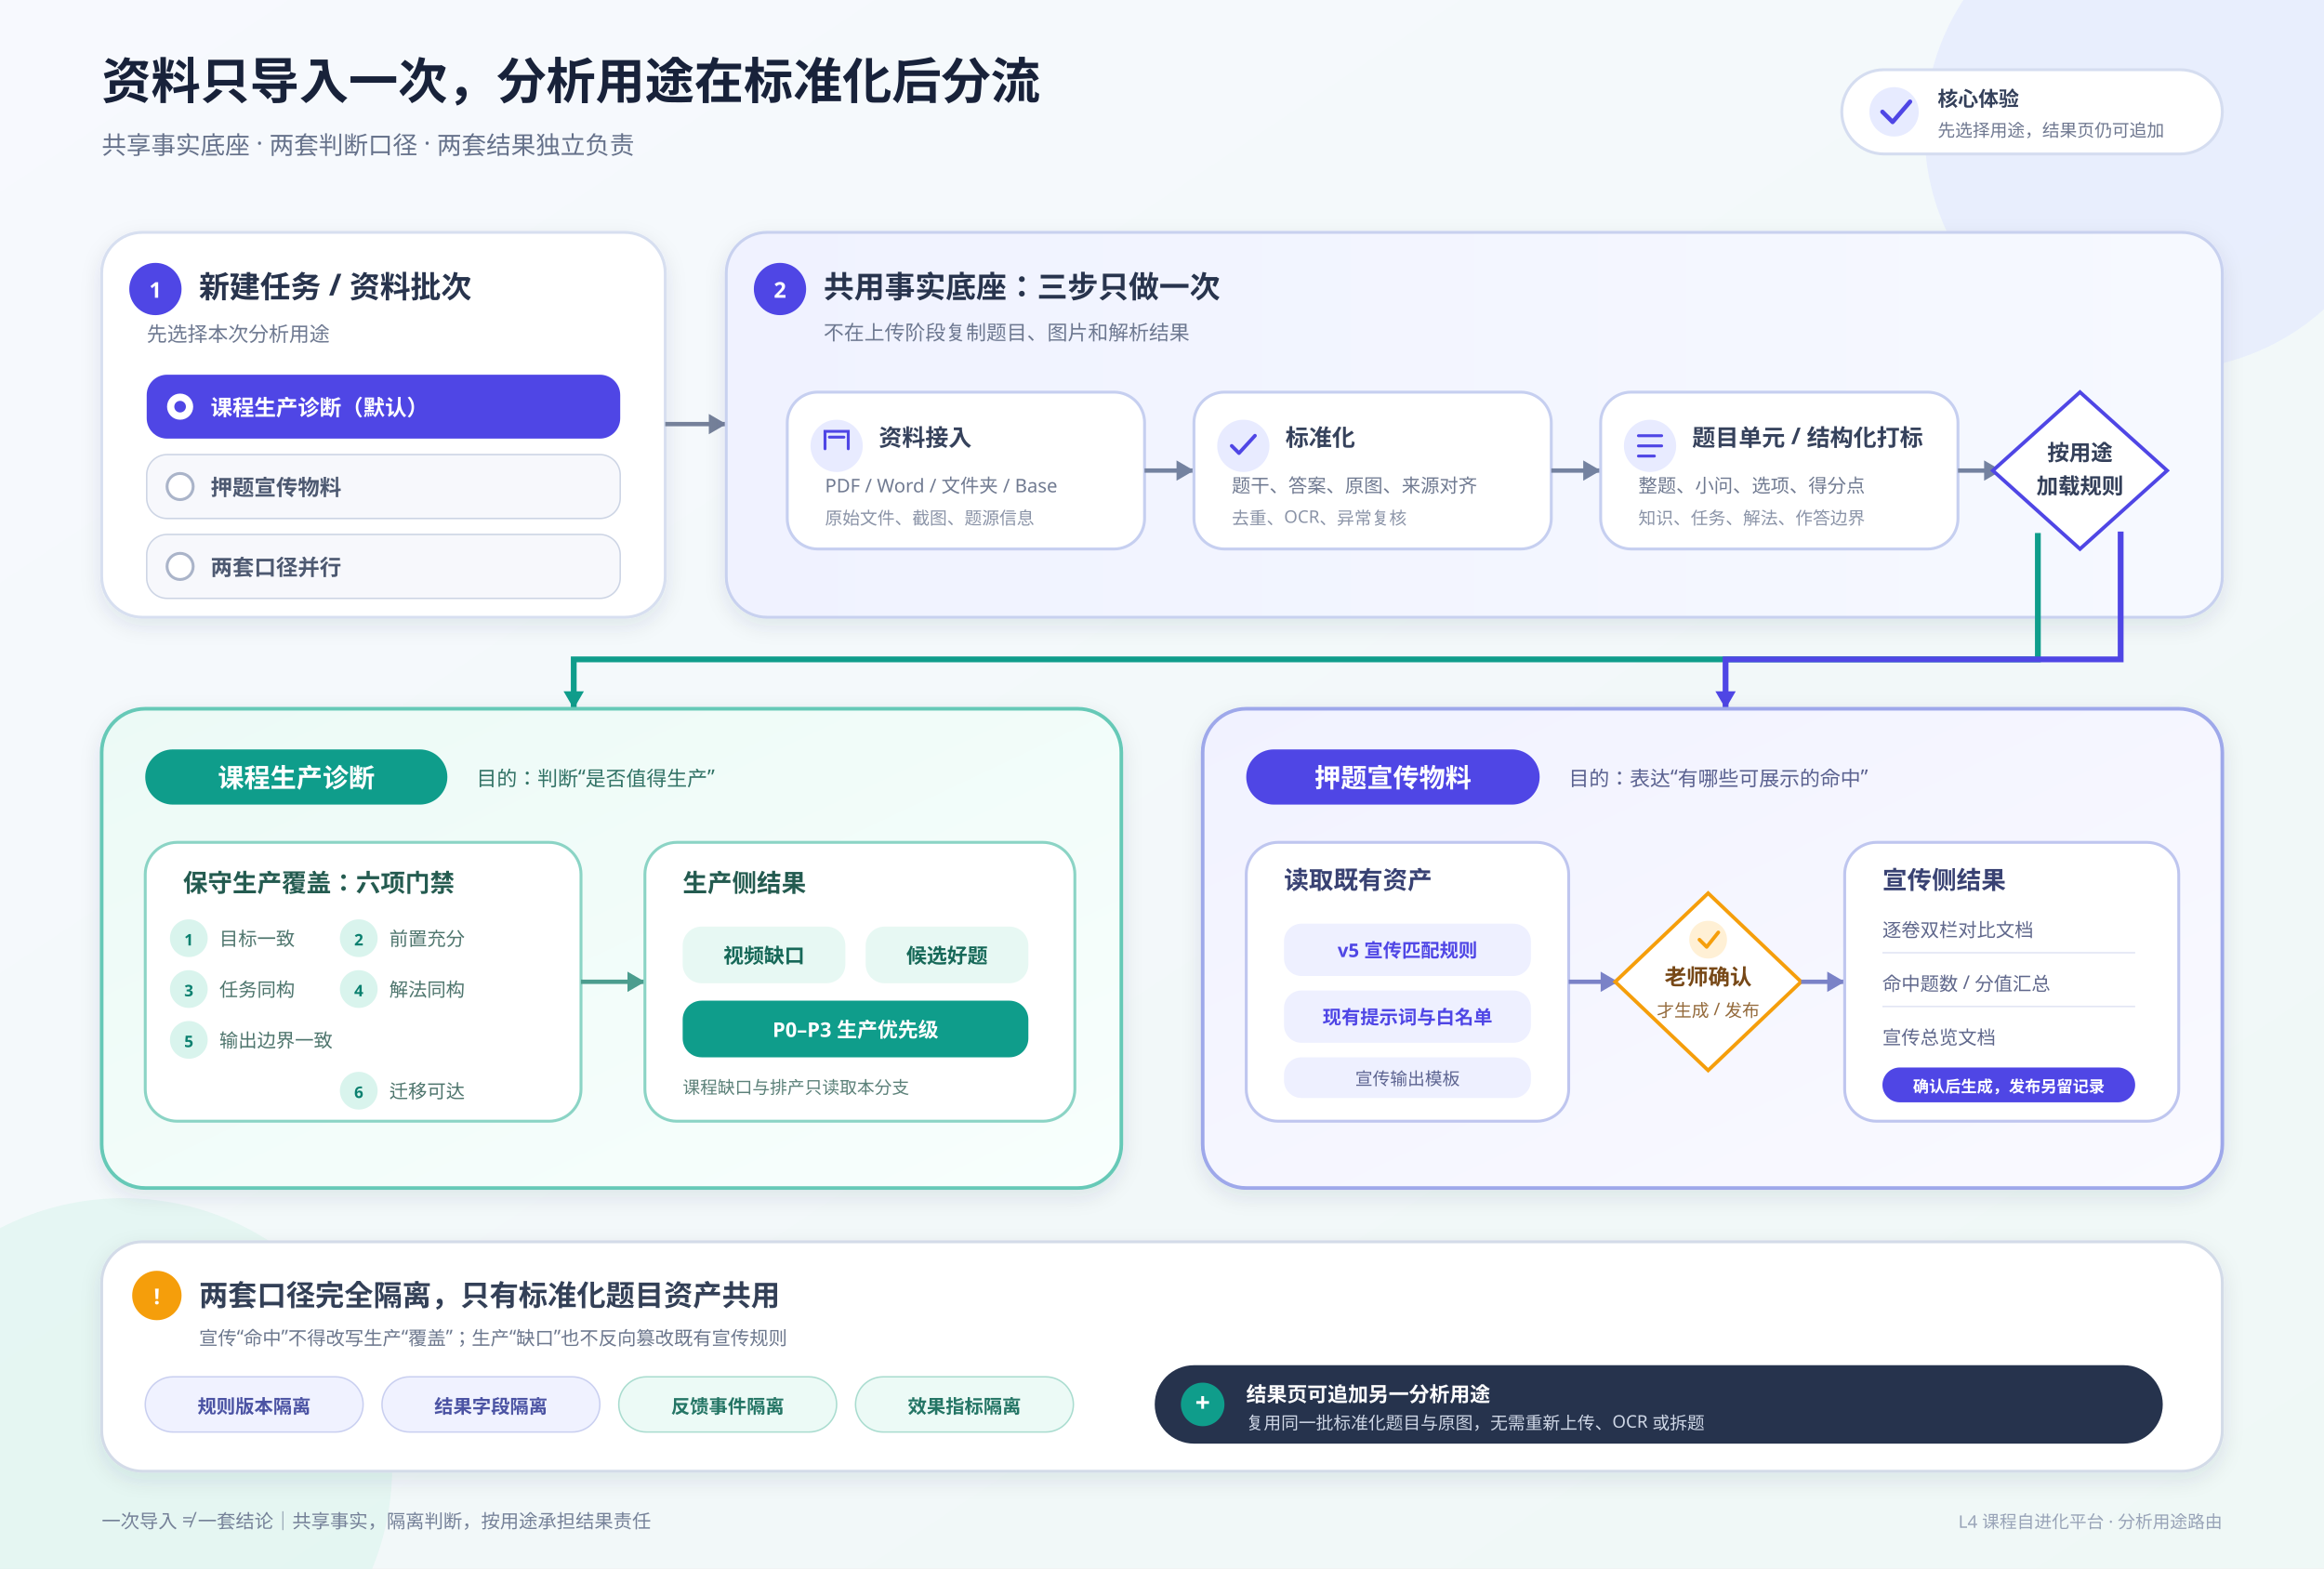
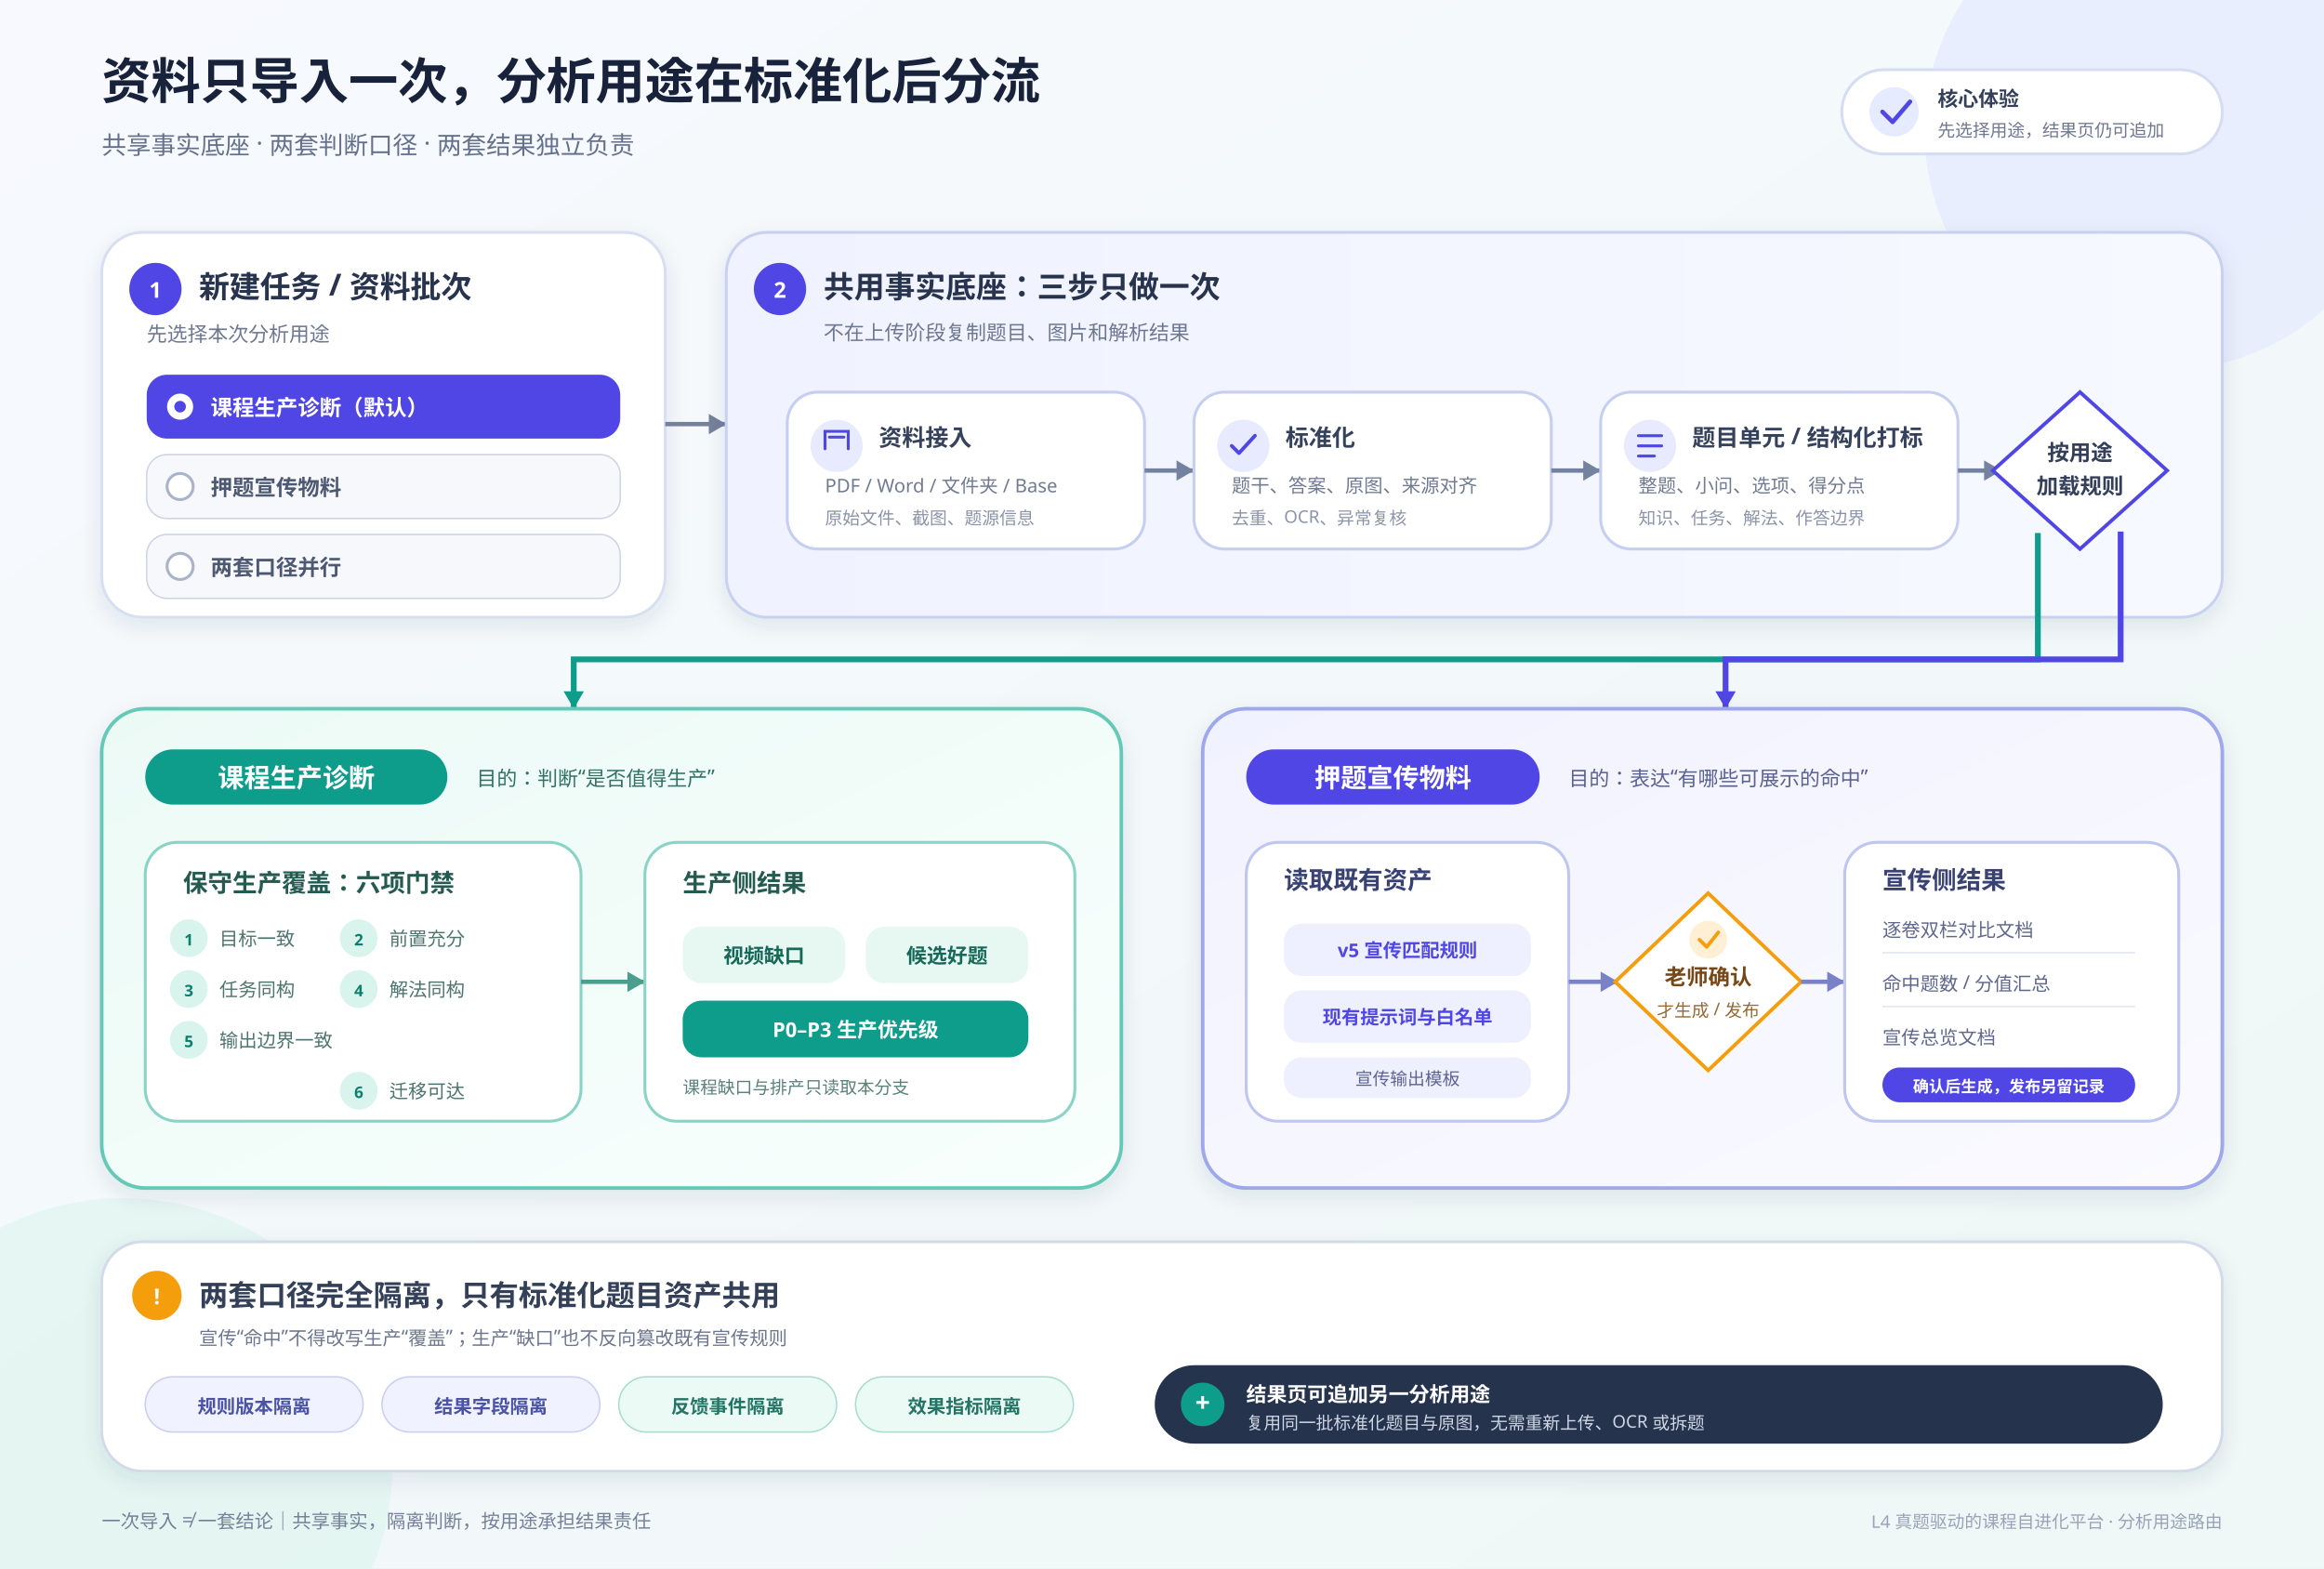
<svg xmlns="http://www.w3.org/2000/svg" viewBox="0 0 1600 1080" width="1600" height="1080" font-family="Noto Sans SC, PingFang SC, Microsoft YaHei, sans-serif">
  <defs>
    <linearGradient id="bg" x1="0" y1="0" x2="1" y2="1">
      <stop offset="0" stop-color="#F7F9FE" />
      <stop offset="1" stop-color="#EFF8F6" />
    </linearGradient>
    <linearGradient id="shared" x1="0" y1="0" x2="1" y2="0">
      <stop offset="0" stop-color="#F0F2FF" />
      <stop offset="1" stop-color="#F6F9FF" />
    </linearGradient>
    <linearGradient id="production" x1="0" y1="0" x2="1" y2="1">
      <stop offset="0" stop-color="#ECFAF6" />
      <stop offset="1" stop-color="#F8FFFD" />
    </linearGradient>
    <linearGradient id="promotion" x1="0" y1="0" x2="1" y2="1">
      <stop offset="0" stop-color="#F1F2FF" />
      <stop offset="1" stop-color="#FAFAFF" />
    </linearGradient>
    <filter id="shadow" x="-10%" y="-10%" width="120%" height="130%">
      <feDropShadow dx="0" dy="5" stdDeviation="7" flood-color="#26334A" flood-opacity="0.10" />
    </filter>
  </defs>
  <rect x="0" y="0" width="1600" height="1080" fill="url(#bg)" />
  <circle cx="1490" cy="90" r="165" fill="#E0E7FF" opacity="0.58" />
  <circle cx="85" cy="1010" r="185" fill="#DDF4EE" opacity="0.65" />
  <text x="70" y="68" font-size="34" font-weight="700" fill="#18223A">资料只导入一次，分析用途在标准化后分流</text>
  <text x="70" y="106" font-size="17" fill="#65718A">共享事实底座 · 两套判断口径 · 两套结果独立负责</text>
  <rect x="1268" y="48" width="262" height="58" rx="29" fill="#FFFFFF" stroke="#D5DDF0" stroke-width="2" />
  <circle cx="1304" cy="77" r="17" fill="#E7EBFF" />
  <path d="M1296 77 L1303 84 L1315 70" fill="none" stroke="#4F46E5" stroke-width="3" stroke-linecap="round" stroke-linejoin="round" />
  <text x="1334" y="73" font-size="14" font-weight="700" fill="#34405A">核心体验</text>
  <text x="1334" y="94" font-size="12" fill="#6F7890">先选择用途，结果页仍可追加</text>
  <rect x="70" y="160" width="388" height="265" rx="28" fill="#FFFFFF" stroke="#D7DFF0" stroke-width="2" filter="url(#shadow)" />
  <circle cx="107" cy="199" r="18" fill="#4F46E5" />
  <text x="107" y="205" text-anchor="middle" font-size="15" font-weight="700" fill="#FFFFFF">1</text>
  <text x="137" y="205" font-size="21" font-weight="700" fill="#28344D">新建任务 / 资料批次</text>
  <text x="101" y="235" font-size="14" fill="#6D7890">先选择本次分析用途</text>
  <rect x="101" y="258" width="326" height="44" rx="14" fill="#4F46E5" />
  <circle cx="124" cy="280" r="9" fill="#FFFFFF" />
  <circle cx="124" cy="280" r="4" fill="#4F46E5" />
  <text x="145" y="286" font-size="15" font-weight="700" fill="#FFFFFF">课程生产诊断（默认）</text>
  <rect x="101" y="313" width="326" height="44" rx="14" fill="#F7F8FC" stroke="#CCD4E4" />
  <circle cx="124" cy="335" r="9" fill="#FFFFFF" stroke="#AAB4C9" stroke-width="2" />
  <text x="145" y="341" font-size="15" font-weight="600" fill="#4D5971">押题宣传物料</text>
  <rect x="101" y="368" width="326" height="44" rx="14" fill="#F7F8FC" stroke="#CCD4E4" />
  <circle cx="124" cy="390" r="9" fill="#FFFFFF" stroke="#AAB4C9" stroke-width="2" />
  <text x="145" y="396" font-size="15" font-weight="600" fill="#4D5971">两套口径并行</text>
  <polyline points="458,292 500,292" fill="none" stroke="#75819A" stroke-width="3" />
  <polygon points="500,292 488,285 488,299" fill="#75819A" />
  <rect x="500" y="160" width="1030" height="265" rx="28" fill="url(#shared)" stroke="#C8D1EF" stroke-width="2" filter="url(#shadow)" />
  <circle cx="537" cy="199" r="18" fill="#4F46E5" />
  <text x="537" y="205" text-anchor="middle" font-size="15" font-weight="700" fill="#FFFFFF">2</text>
  <text x="567" y="205" font-size="21" font-weight="700" fill="#28344D">共用事实底座：三步只做一次</text>
  <text x="567" y="234" font-size="14" fill="#6D7890">不在上传阶段复制题目、图片和解析结果</text>
  <rect x="542" y="270" width="246" height="108" rx="21" fill="#FFFFFF" stroke="#C6CFF0" stroke-width="2" />
  <circle cx="576" cy="307" r="18" fill="#E8EBFF" />
  <path d="M568 309 L568 297 L584 297 L584 309 M571 301 L581 301" fill="none" stroke="#4F46E5" stroke-width="2" stroke-linecap="round" />
  <text x="605" y="307" font-size="16" font-weight="700" fill="#36425C">资料接入</text>
  <text x="568" y="339" font-size="13" fill="#707A91">PDF / Word / 文件夹 / Base</text>
  <text x="568" y="361" font-size="12" fill="#8A93A7">原始文件、截图、题源信息</text>
  <polyline points="788,324 822,324" fill="none" stroke="#7482A0" stroke-width="3" />
  <polygon points="822,324 810,317 810,331" fill="#7482A0" />
  <rect x="822" y="270" width="246" height="108" rx="21" fill="#FFFFFF" stroke="#C6CFF0" stroke-width="2" />
  <circle cx="856" cy="307" r="18" fill="#E8EBFF" />
  <path d="M848 307 L853 312 L864 300" fill="none" stroke="#4F46E5" stroke-width="2.5" stroke-linecap="round" stroke-linejoin="round" />
  <text x="885" y="307" font-size="16" font-weight="700" fill="#36425C">标准化</text>
  <text x="848" y="339" font-size="13" fill="#707A91">题干、答案、原图、来源对齐</text>
  <text x="848" y="361" font-size="12" fill="#8A93A7">去重、OCR、异常复核</text>
  <polyline points="1068,324 1102,324" fill="none" stroke="#7482A0" stroke-width="3" />
  <polygon points="1102,324 1090,317 1090,331" fill="#7482A0" />
  <rect x="1102" y="270" width="246" height="108" rx="21" fill="#FFFFFF" stroke="#C6CFF0" stroke-width="2" />
  <circle cx="1136" cy="307" r="18" fill="#E8EBFF" />
  <path d="M1128 300 L1144 300 M1128 307 L1144 307 M1128 314 L1139 314" fill="none" stroke="#4F46E5" stroke-width="2" stroke-linecap="round" />
  <text x="1165" y="307" font-size="16" font-weight="700" fill="#36425C">题目单元 / 结构化打标</text>
  <text x="1128" y="339" font-size="13" fill="#707A91">整题、小问、选项、得分点</text>
  <text x="1128" y="361" font-size="12" fill="#8A93A7">知识、任务、解法、作答边界</text>
  <polyline points="1348,324 1378,324" fill="none" stroke="#7482A0" stroke-width="3" />
  <polygon points="1378,324 1366,317 1366,331" fill="#7482A0" />
  <polygon points="1432,270 1492,324 1432,378 1372,324" fill="#FFFFFF" stroke="#4F46E5" stroke-width="2.5" />
  <text x="1432" y="317" text-anchor="middle" font-size="15" font-weight="700" fill="#34405A">按用途</text>
  <text x="1432" y="340" text-anchor="middle" font-size="15" font-weight="700" fill="#34405A">加载规则</text>
  <polyline points="1403,367 1403,454 395,454 395,488" fill="none" stroke="#0F9D8B" stroke-width="4" />
  <polygon points="395,488 388,476 402,476" fill="#0F9D8B" />
  <rect x="70" y="488" width="702" height="330" rx="30" fill="url(#production)" stroke="#66C9B7" stroke-width="2.5" filter="url(#shadow)" />
  <rect x="100" y="516" width="208" height="38" rx="19" fill="#0F9D8B" />
  <text x="204" y="542" text-anchor="middle" font-size="18" font-weight="700" fill="#FFFFFF">课程生产诊断</text>
  <text x="328" y="541" font-size="14" fill="#317265">目的：判断“是否值得生产”</text>
  <rect x="100" y="580" width="300" height="192" rx="22" fill="#FFFFFF" stroke="#8BD4C5" stroke-width="2" />
  <text x="126" y="614" font-size="17" font-weight="700" fill="#245B50">保守生产覆盖：六项门禁</text>
  <circle cx="130" cy="646" r="13" fill="#D9F4ED" />
  <text x="130" y="651" text-anchor="middle" font-size="11" font-weight="700" fill="#0B806F">1</text>
  <text x="151" y="651" font-size="13" fill="#4E756D">目标一致</text>
  <circle cx="247" cy="646" r="13" fill="#D9F4ED" />
  <text x="247" y="651" text-anchor="middle" font-size="11" font-weight="700" fill="#0B806F">2</text>
  <text x="268" y="651" font-size="13" fill="#4E756D">前置充分</text>
  <circle cx="130" cy="681" r="13" fill="#D9F4ED" />
  <text x="130" y="686" text-anchor="middle" font-size="11" font-weight="700" fill="#0B806F">3</text>
  <text x="151" y="686" font-size="13" fill="#4E756D">任务同构</text>
  <circle cx="247" cy="681" r="13" fill="#D9F4ED" />
  <text x="247" y="686" text-anchor="middle" font-size="11" font-weight="700" fill="#0B806F">4</text>
  <text x="268" y="686" font-size="13" fill="#4E756D">解法同构</text>
  <circle cx="130" cy="716" r="13" fill="#D9F4ED" />
  <text x="130" y="721" text-anchor="middle" font-size="11" font-weight="700" fill="#0B806F">5</text>
  <text x="151" y="721" font-size="13" fill="#4E756D">输出边界一致</text>
  <circle cx="247" cy="751" r="13" fill="#D9F4ED" />
  <text x="247" y="756" text-anchor="middle" font-size="11" font-weight="700" fill="#0B806F">6</text>
  <text x="268" y="756" font-size="13" fill="#4E756D">迁移可达</text>
  <polyline points="400,676 444,676" fill="none" stroke="#4B9D8E" stroke-width="3" />
  <polygon points="444,676 432,669 432,683" fill="#4B9D8E" />
  <rect x="444" y="580" width="296" height="192" rx="22" fill="#FFFFFF" stroke="#8BD4C5" stroke-width="2" />
  <text x="470" y="614" font-size="17" font-weight="700" fill="#245B50">生产侧结果</text>
  <rect x="470" y="638" width="112" height="39" rx="13" fill="#E7F8F3" />
  <text x="526" y="663" text-anchor="middle" font-size="14" font-weight="600" fill="#166858">视频缺口</text>
  <rect x="596" y="638" width="112" height="39" rx="13" fill="#E7F8F3" />
  <text x="652" y="663" text-anchor="middle" font-size="14" font-weight="600" fill="#166858">候选好题</text>
  <rect x="470" y="689" width="238" height="39" rx="13" fill="#0F9D8B" />
  <text x="589" y="714" text-anchor="middle" font-size="14" font-weight="700" fill="#FFFFFF">P0–P3 生产优先级</text>
  <text x="470" y="753" font-size="12" fill="#5C8179">课程缺口与排产只读取本分支</text>
  <polyline points="1460,366 1460,454 1188,454 1188,488" fill="none" stroke="#4F46E5" stroke-width="4" />
  <polygon points="1188,488 1181,476 1195,476" fill="#4F46E5" />
  <rect x="828" y="488" width="702" height="330" rx="30" fill="url(#promotion)" stroke="#9EA8EA" stroke-width="2.5" filter="url(#shadow)" />
  <rect x="858" y="516" width="202" height="38" rx="19" fill="#4F46E5" />
  <text x="959" y="542" text-anchor="middle" font-size="18" font-weight="700" fill="#FFFFFF">押题宣传物料</text>
  <text x="1080" y="541" font-size="14" fill="#5B6290">目的：表达“有哪些可展示的命中”</text>
  <rect x="858" y="580" width="222" height="192" rx="22" fill="#FFFFFF" stroke="#BFC6EF" stroke-width="2" />
  <text x="884" y="612" font-size="17" font-weight="700" fill="#394273">读取既有资产</text>
  <rect x="884" y="636" width="170" height="36" rx="12" fill="#EEF0FF" />
  <text x="969" y="659" text-anchor="middle" font-size="13" font-weight="600" fill="#4F46E5">v5 宣传匹配规则</text>
  <rect x="884" y="682" width="170" height="36" rx="12" fill="#EEF0FF" />
  <text x="969" y="705" text-anchor="middle" font-size="13" font-weight="600" fill="#4F46E5">现有提示词与白名单</text>
  <rect x="884" y="728" width="170" height="28" rx="12" fill="#EEF0FF" />
  <text x="969" y="747" text-anchor="middle" font-size="12" fill="#5C6390">宣传输出模板</text>
  <polyline points="1080,676 1114,676" fill="none" stroke="#7A82C7" stroke-width="3" />
  <polygon points="1114,676 1102,669 1102,683" fill="#7A82C7" />
  <polygon points="1176,615 1240,676 1176,737 1112,676" fill="#FFFFFF" stroke="#F59E0B" stroke-width="2.5" />
  <circle cx="1176" cy="647" r="13" fill="#FFF0D5" />
  <path d="M1170 647 L1175 652 L1183 642" fill="none" stroke="#F59E0B" stroke-width="2.5" stroke-linecap="round" stroke-linejoin="round" />
  <text x="1176" y="678" text-anchor="middle" font-size="15" font-weight="700" fill="#774817">老师确认</text>
  <text x="1176" y="700" text-anchor="middle" font-size="12" fill="#93693A">才生成 / 发布</text>
  <polyline points="1240,676 1270,676" fill="none" stroke="#7A82C7" stroke-width="3" />
  <polygon points="1270,676 1258,669 1258,683" fill="#7A82C7" />
  <rect x="1270" y="580" width="230" height="192" rx="22" fill="#FFFFFF" stroke="#BFC6EF" stroke-width="2" />
  <text x="1296" y="612" font-size="17" font-weight="700" fill="#394273">宣传侧结果</text>
  <text x="1296" y="645" font-size="13" fill="#5F678B">逐卷双栏对比文档</text>
  <line x1="1296" y1="656" x2="1470" y2="656" stroke="#E1E4F4" />
  <text x="1296" y="682" font-size="13" fill="#5F678B">命中题数 / 分值汇总</text>
  <line x1="1296" y1="693" x2="1470" y2="693" stroke="#E1E4F4" />
  <text x="1296" y="719" font-size="13" fill="#5F678B">宣传总览文档</text>
  <rect x="1296" y="735" width="174" height="24" rx="12" fill="#4F46E5" />
  <text x="1383" y="752" text-anchor="middle" font-size="11" font-weight="700" fill="#FFFFFF">确认后生成，发布另留记录</text>
  <rect x="70" y="855" width="1460" height="158" rx="28" fill="#FFFFFF" stroke="#D3DBE8" stroke-width="2" filter="url(#shadow)" />
  <circle cx="108" cy="892" r="17" fill="#F59E0B" />
  <text x="108" y="898" text-anchor="middle" font-size="15" font-weight="700" fill="#FFFFFF">!</text>
  <text x="137" y="899" font-size="20" font-weight="700" fill="#334057">两套口径完全隔离，只有标准化题目资产共用</text>
  <text x="137" y="926" font-size="13" fill="#6C778D">宣传“命中”不得改写生产“覆盖”；生产“缺口”也不反向篡改既有宣传规则</text>
  <rect x="100" y="948" width="150" height="38" rx="19" fill="#F0F2FF" stroke="#C9CFF0" />
  <text x="175" y="973" text-anchor="middle" font-size="13" font-weight="600" fill="#4B53A3">规则版本隔离</text>
  <rect x="263" y="948" width="150" height="38" rx="19" fill="#F0F2FF" stroke="#C9CFF0" />
  <text x="338" y="973" text-anchor="middle" font-size="13" font-weight="600" fill="#4B53A3">结果字段隔离</text>
  <rect x="426" y="948" width="150" height="38" rx="19" fill="#ECFAF6" stroke="#A9DCCF" />
  <text x="501" y="973" text-anchor="middle" font-size="13" font-weight="600" fill="#247565">反馈事件隔离</text>
  <rect x="589" y="948" width="150" height="38" rx="19" fill="#ECFAF6" stroke="#A9DCCF" />
  <text x="664" y="973" text-anchor="middle" font-size="13" font-weight="600" fill="#247565">效果指标隔离</text>
  <rect x="795" y="940" width="694" height="54" rx="27" fill="#26334D" />
  <circle cx="828" cy="967" r="15" fill="#0F9D8B" />
  <text x="828" y="972" text-anchor="middle" font-size="18" font-weight="700" fill="#FFFFFF">+</text>
  <text x="858" y="965" font-size="14" font-weight="700" fill="#FFFFFF">结果页可追加另一分析用途</text>
  <text x="858" y="984" font-size="12" fill="#CFD7E6">复用同一批标准化题目与原图，无需重新上传、OCR 或拆题</text>
  <text x="70" y="1052" font-size="13" fill="#758198">一次导入 ≠ 一套结论｜共享事实，隔离判断，按用途承担结果责任</text>
-   <text x="1530" y="1052" text-anchor="end" font-size="12" fill="#98A3B7">L4 课程自进化平台 · 分析用途路由</text>
+   <text x="1530" y="1052" text-anchor="end" font-size="12" fill="#98A3B7">L4 真题驱动的课程自进化平台 · 分析用途路由</text>
</svg>
